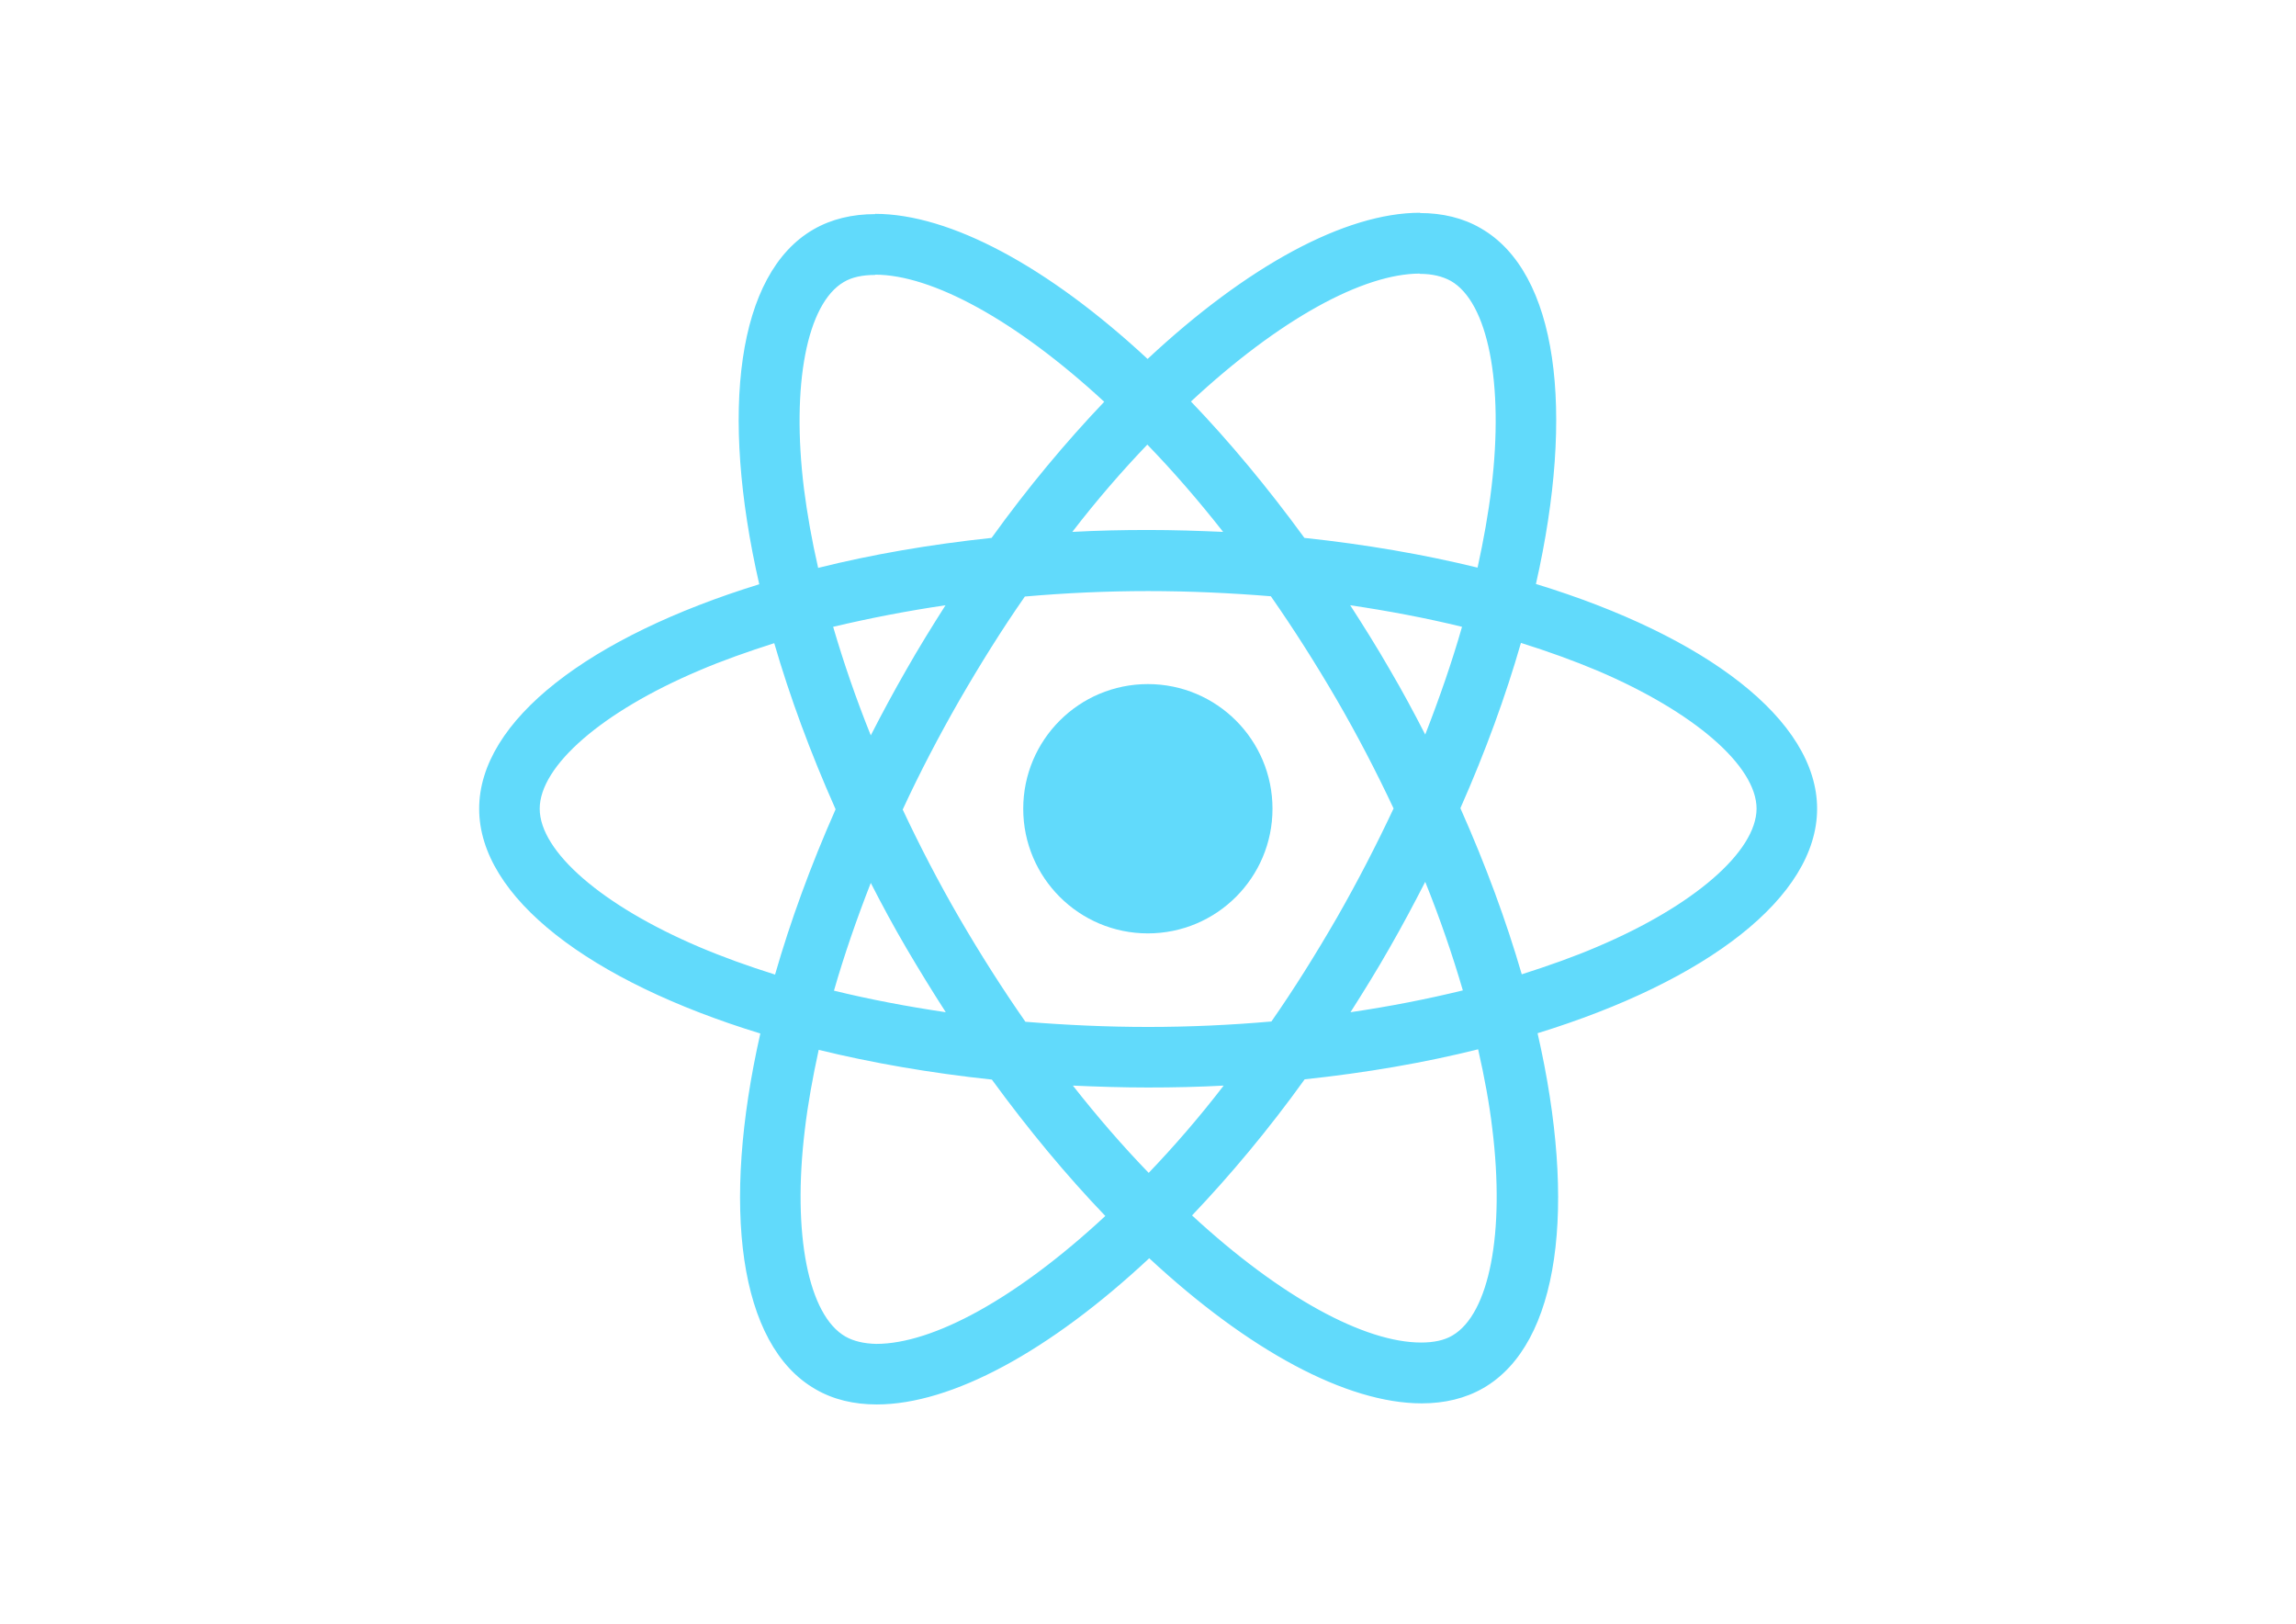
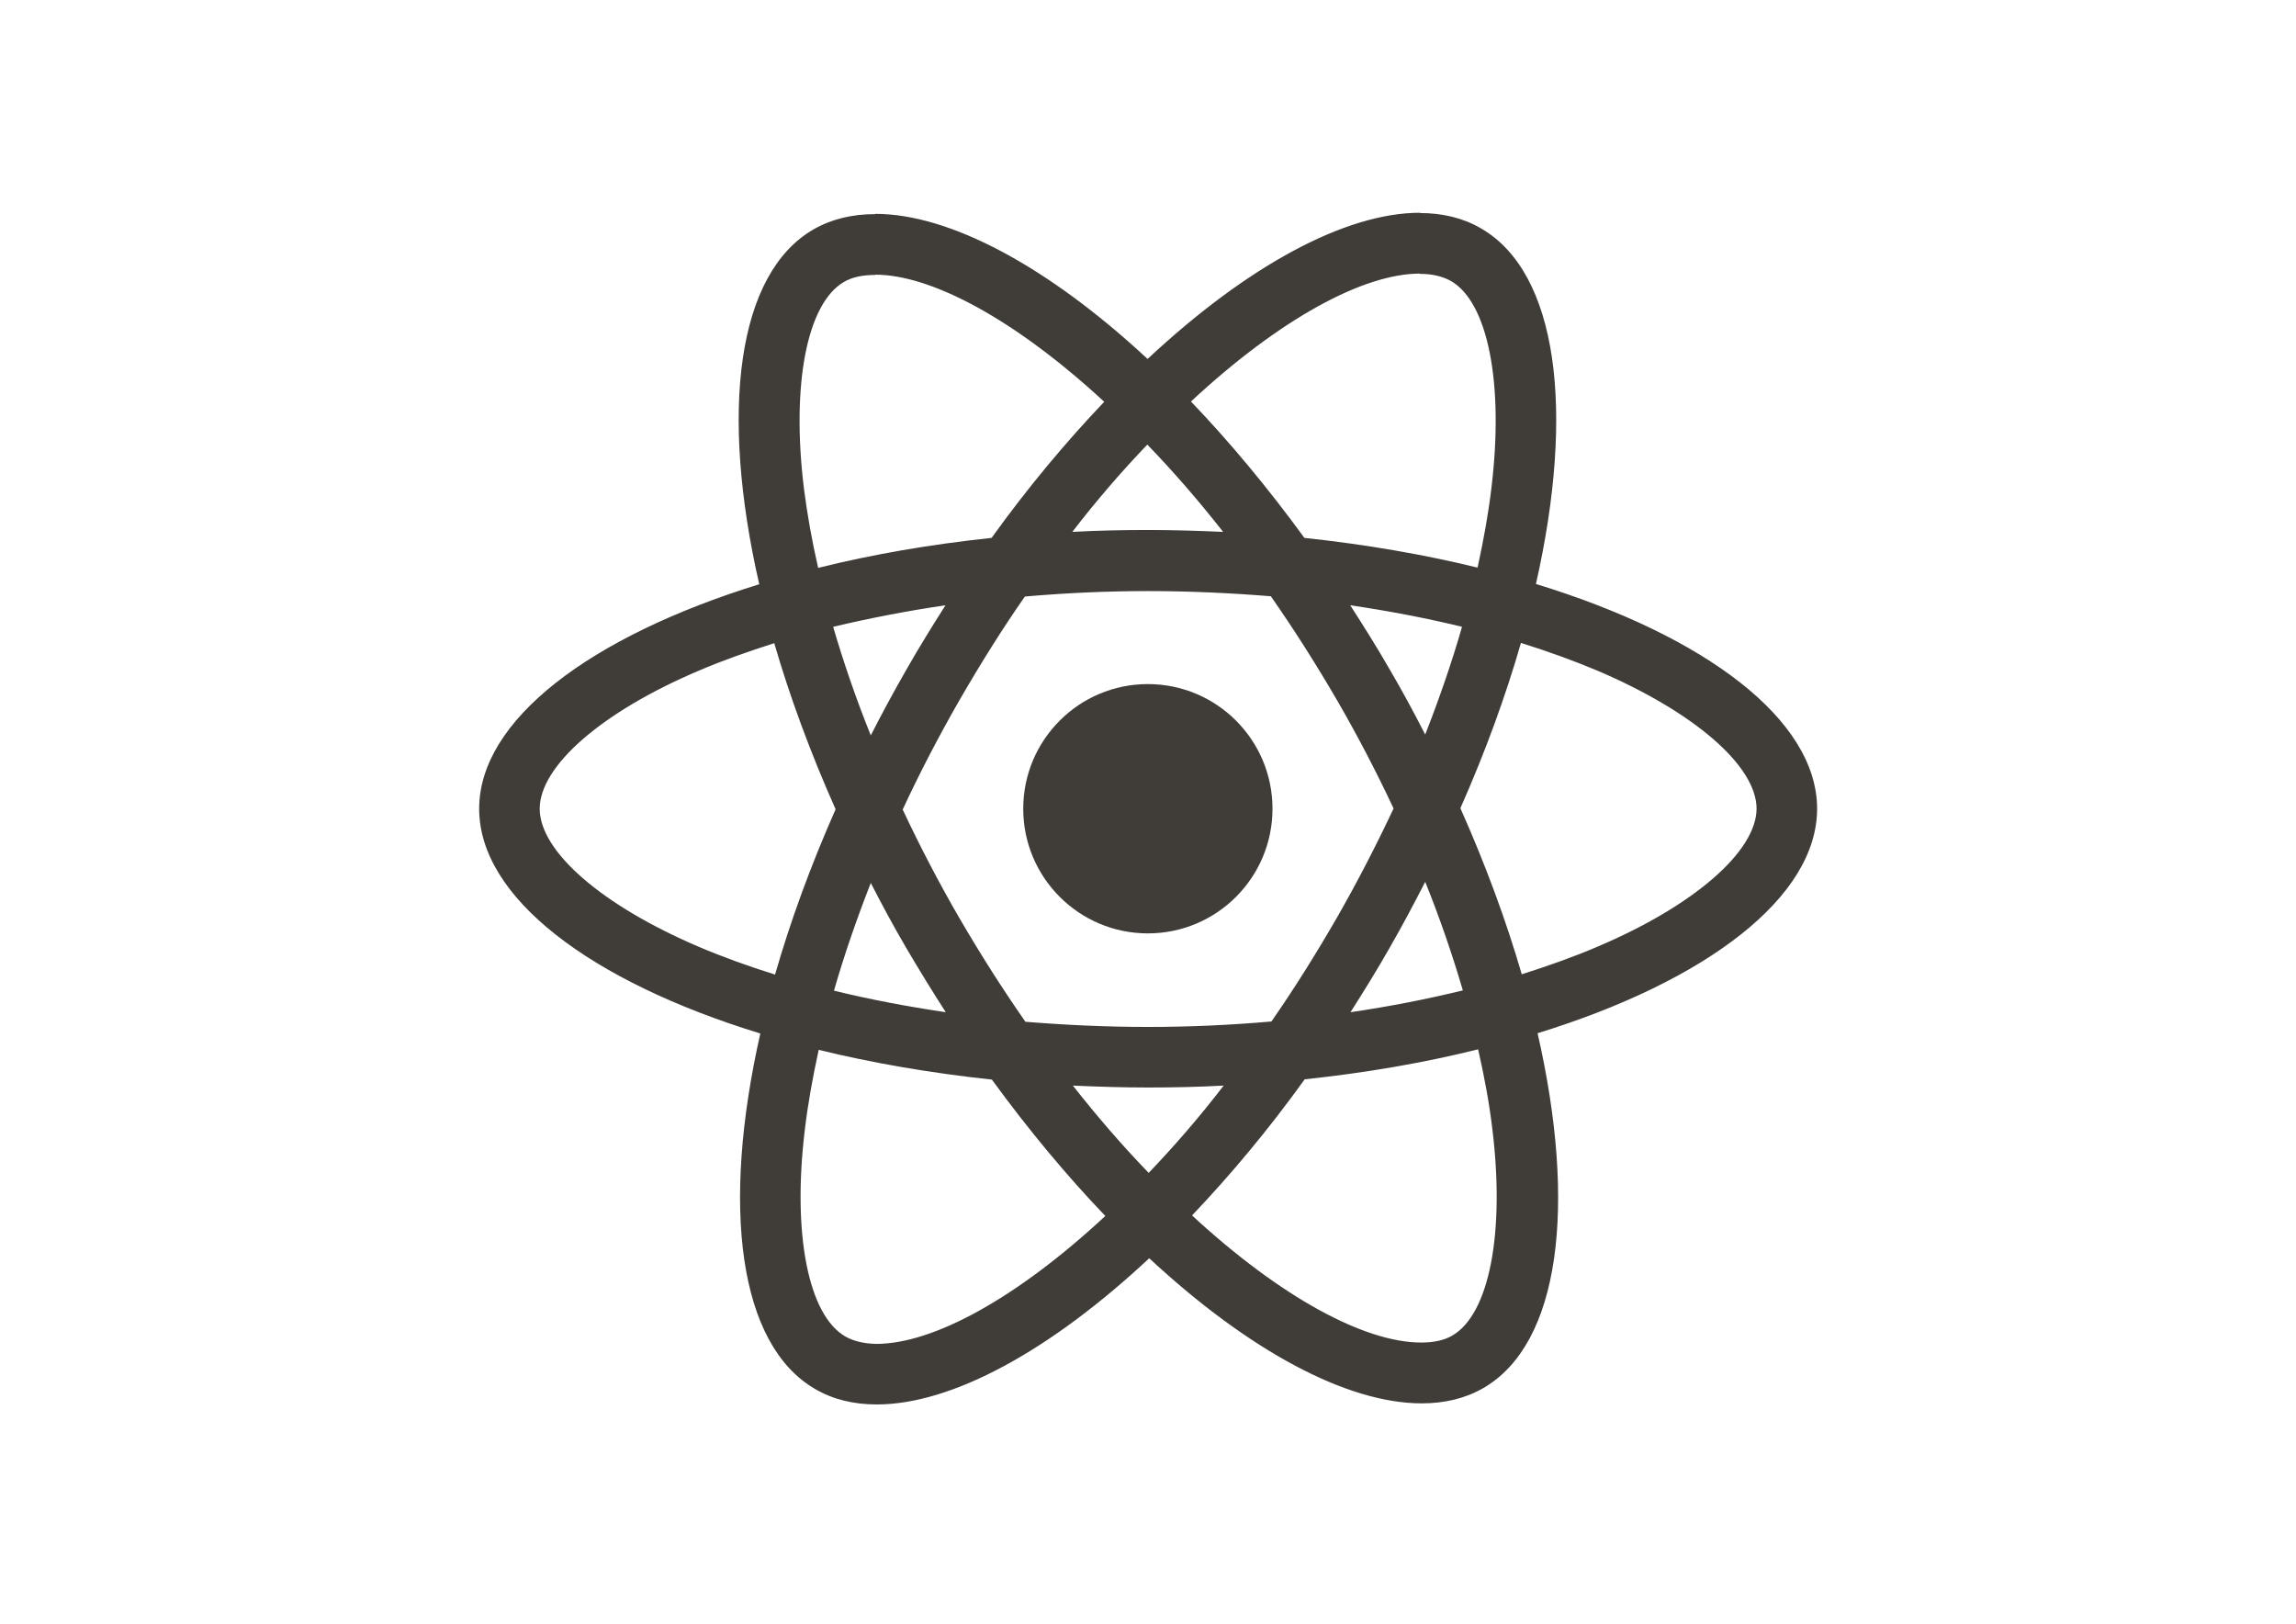
<svg xmlns="http://www.w3.org/2000/svg" viewBox="0 0 841.9 595.3">
-   <g fill="#61DAFB">
+   <g fill="#403d39">
    <path d="M666.3 296.5c0-32.5-40.7-63.3-103.1-82.4 14.4-63.6 8-114.2-20.2-130.4-6.5-3.8-14.1-5.6-22.4-5.6v22.3c4.6 0 8.3.9 11.4 2.6 13.6 7.8 19.5 37.5 14.9 75.7-1.1 9.4-2.9 19.3-5.1 29.4-19.6-4.8-41-8.5-63.5-10.9-13.5-18.5-27.5-35.3-41.6-50 32.6-30.3 63.2-46.9 84-46.9V78c-27.5 0-63.5 19.6-99.9 53.6-36.4-33.8-72.4-53.2-99.9-53.2v22.3c20.7 0 51.4 16.5 84 46.6-14 14.7-28 31.4-41.3 49.9-22.6 2.4-44 6.1-63.6 11-2.3-10-4-19.7-5.2-29-4.7-38.2 1.1-67.9 14.6-75.8 3-1.8 6.9-2.6 11.5-2.6V78.5c-8.4 0-16 1.8-22.6 5.6-28.1 16.2-34.4 66.7-19.9 130.1-62.2 19.2-102.7 49.9-102.7 82.3 0 32.5 40.7 63.3 103.1 82.4-14.4 63.6-8 114.2 20.2 130.4 6.5 3.8 14.1 5.6 22.5 5.6 27.5 0 63.5-19.6 99.9-53.6 36.4 33.8 72.4 53.2 99.9 53.2 8.4 0 16-1.8 22.6-5.6 28.1-16.2 34.4-66.7 19.9-130.1 62-19.1 102.5-49.9 102.5-82.3zm-130.2-66.7c-3.7 12.9-8.3 26.2-13.5 39.5-4.1-8-8.4-16-13.1-24-4.6-8-9.5-15.8-14.4-23.4 14.2 2.1 27.9 4.7 41 7.9zm-45.8 106.5c-7.8 13.5-15.8 26.3-24.1 38.2-14.9 1.3-30 2-45.2 2-15.1 0-30.2-.7-45-1.9-8.3-11.9-16.4-24.6-24.2-38-7.6-13.1-14.5-26.4-20.8-39.8 6.2-13.4 13.2-26.8 20.7-39.9 7.8-13.5 15.8-26.3 24.1-38.2 14.9-1.3 30-2 45.2-2 15.1 0 30.2.7 45 1.9 8.3 11.9 16.4 24.6 24.2 38 7.6 13.1 14.5 26.4 20.8 39.8-6.3 13.4-13.2 26.8-20.7 39.9zm32.3-13c5.4 13.4 10 26.8 13.8 39.8-13.1 3.2-26.9 5.9-41.2 8 4.9-7.7 9.8-15.6 14.4-23.7 4.6-8 8.9-16.1 13-24.1zM421.2 430c-9.3-9.6-18.6-20.3-27.8-32 9 .4 18.2.7 27.5.7 9.4 0 18.7-.2 27.8-.7-9 11.7-18.3 22.4-27.5 32zm-74.4-58.9c-14.2-2.1-27.9-4.7-41-7.9 3.7-12.9 8.3-26.2 13.5-39.5 4.1 8 8.4 16 13.1 24 4.7 8 9.5 15.8 14.4 23.4zM420.7 163c9.3 9.6 18.6 20.3 27.8 32-9-.4-18.2-.7-27.5-.7-9.4 0-18.7.2-27.8.7 9-11.7 18.3-22.4 27.5-32zm-74 58.9c-4.9 7.7-9.8 15.6-14.4 23.7-4.6 8-8.9 16-13 24-5.4-13.4-10-26.8-13.8-39.8 13.1-3.1 26.9-5.8 41.2-7.9zm-90.5 125.2c-35.4-15.1-58.3-34.9-58.3-50.6 0-15.7 22.9-35.6 58.3-50.6 8.6-3.7 18-7 27.7-10.1 5.7 19.6 13.2 40 22.5 60.9-9.2 20.8-16.6 41.1-22.2 60.6-9.9-3.1-19.3-6.5-28-10.2zM310 490c-13.6-7.8-19.5-37.5-14.9-75.7 1.1-9.4 2.9-19.3 5.1-29.4 19.6 4.8 41 8.5 63.5 10.9 13.5 18.5 27.5 35.3 41.6 50-32.6 30.3-63.2 46.9-84 46.9-4.5-.1-8.3-1-11.3-2.7zm237.2-76.2c4.7 38.2-1.1 67.9-14.6 75.8-3 1.8-6.9 2.6-11.5 2.6-20.7 0-51.4-16.5-84-46.6 14-14.7 28-31.4 41.3-49.9 22.6-2.4 44-6.1 63.6-11 2.3 10.1 4.1 19.8 5.2 29.1zm38.5-66.7c-8.6 3.7-18 7-27.7 10.1-5.7-19.6-13.2-40-22.5-60.9 9.2-20.8 16.6-41.1 22.2-60.6 9.9 3.1 19.3 6.5 28.1 10.2 35.4 15.1 58.3 34.9 58.3 50.6-.1 15.7-23 35.6-58.4 50.6zM320.8 78.4z" />
    <circle cx="420.9" cy="296.5" r="45.7" />
    <path d="M520.5 78.1z" />
  </g>
</svg>
